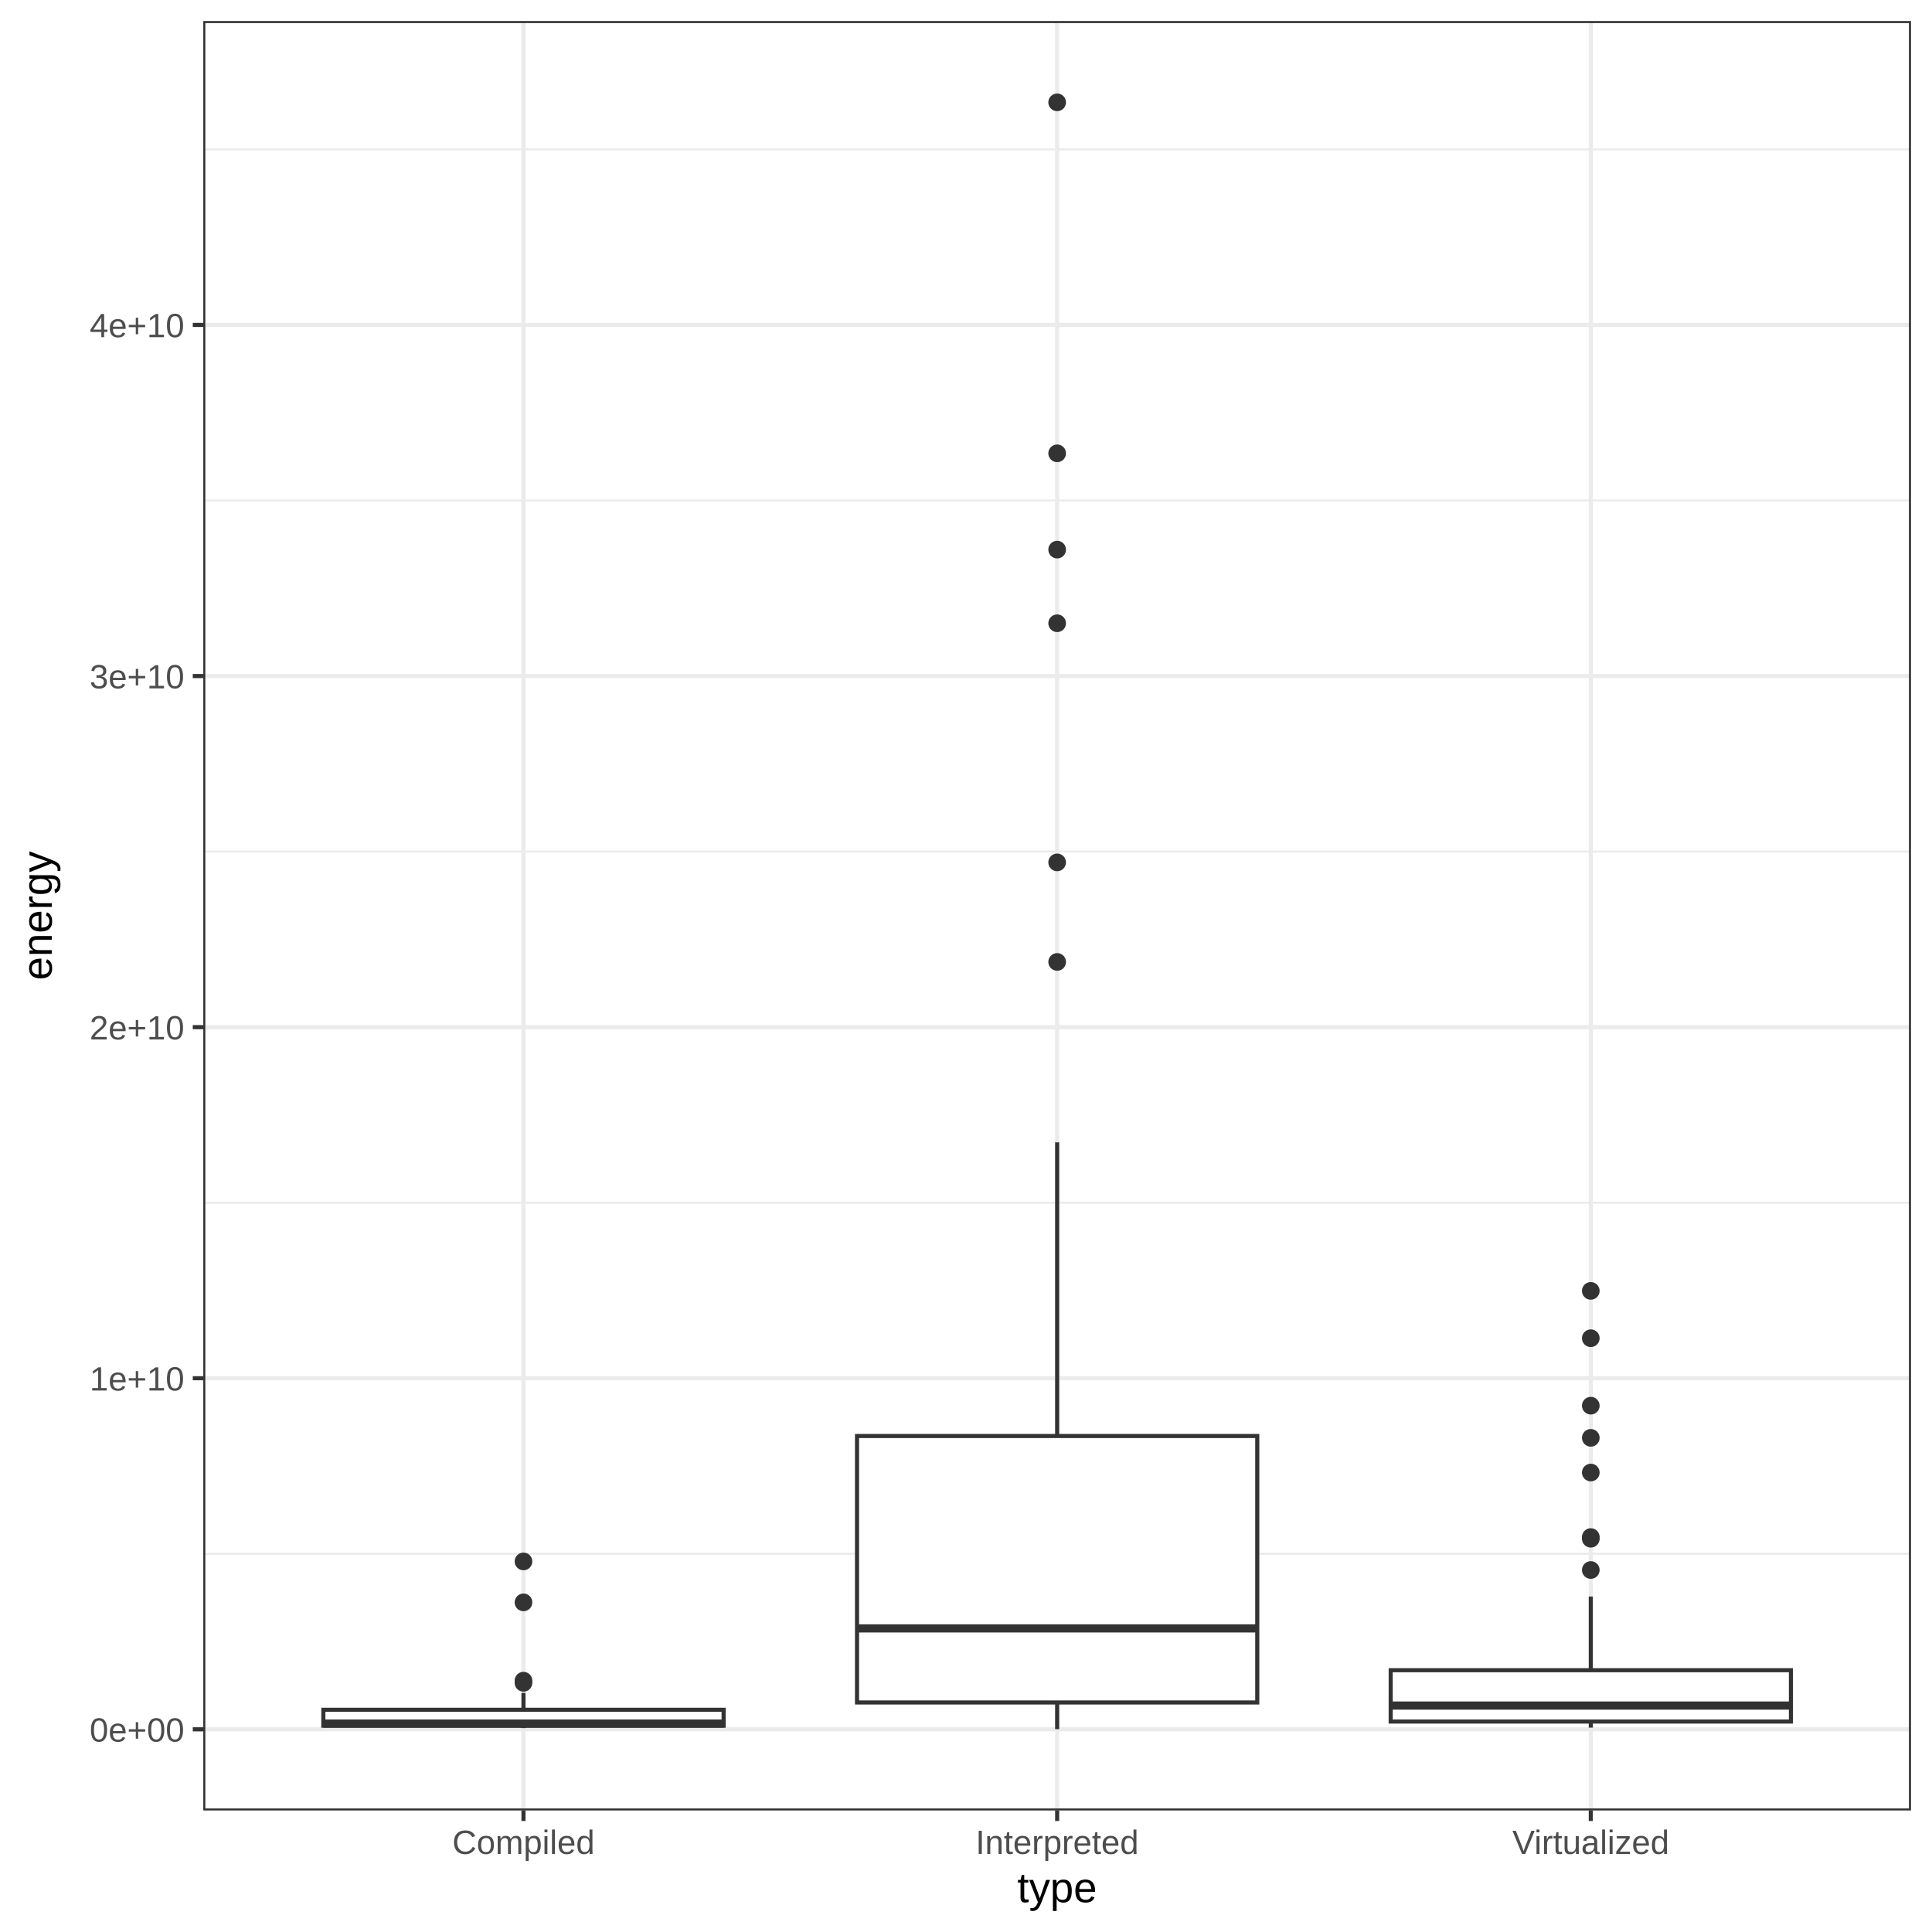
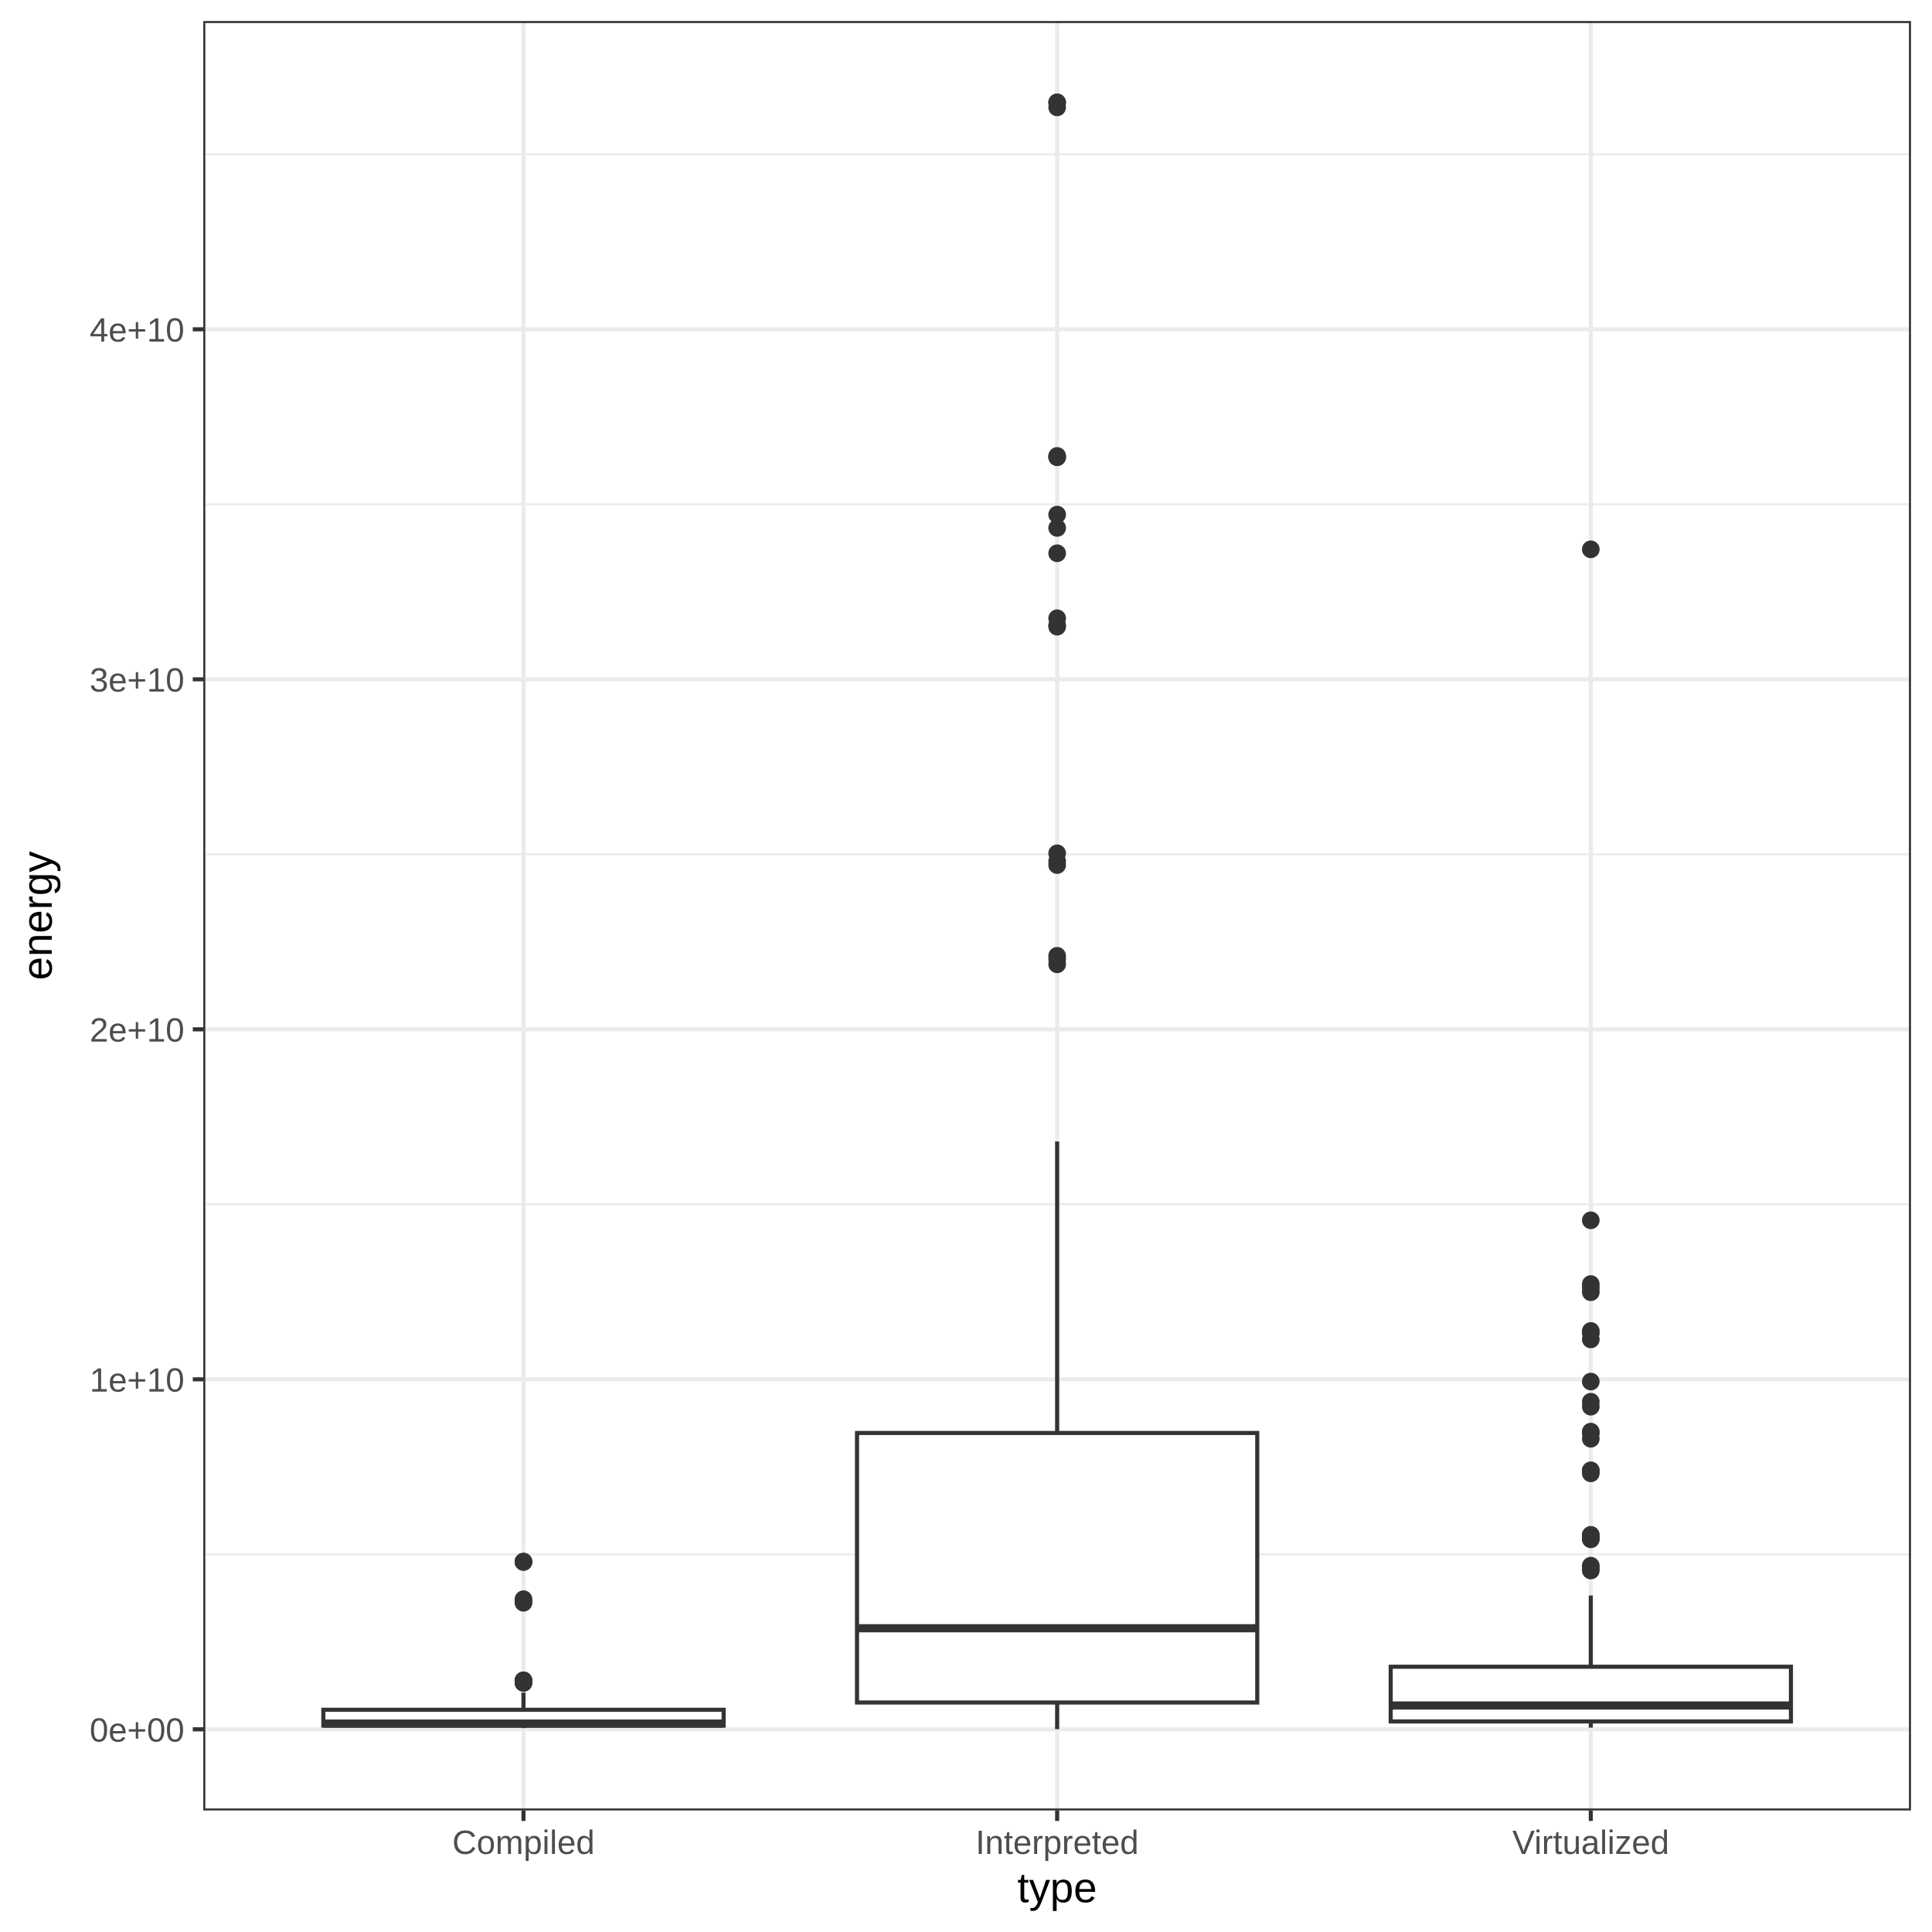
<svg xmlns="http://www.w3.org/2000/svg" class="svglite" width="504.00pt" height="504.00pt" viewBox="0 0 504.00 504.00">
  <defs>
    <style type="text/css">
    .svglite line, .svglite polyline, .svglite polygon, .svglite path, .svglite rect, .svglite circle {
      fill: none;
      stroke: #000000;
      stroke-linecap: round;
      stroke-linejoin: round;
      stroke-miterlimit: 10.00;
    }
    .svglite text {
      white-space: pre;
    }
  </style>
  </defs>
  <rect width="100%" height="100%" style="stroke: none; fill: #FFFFFF;" />
  <defs>
    <clipPath id="cpMC4wMHw1MDQuMDB8MC4wMHw1MDQuMDA=">
      <rect x="0.00" y="0.00" width="504.00" height="504.00" />
    </clipPath>
  </defs>
  <g clip-path="url(#cpMC4wMHw1MDQuMDB8MC4wMHw1MDQuMDA=)">
    <rect x="0.00" y="0.00" width="504.00" height="504.00" style="stroke-width: 1.07; stroke: #FFFFFF; fill: #FFFFFF;" />
  </g>
  <defs>
    <clipPath id="cpNTMuMDN8NDk4LjUyfDUuNDh8NDcyLjI5">
      <rect x="53.03" y="5.48" width="445.49" height="466.82" />
    </clipPath>
  </defs>
  <g clip-path="url(#cpNTMuMDN8NDk4LjUyfDUuNDh8NDcyLjI5)">
    <rect x="53.03" y="5.48" width="445.49" height="466.82" style="stroke-width: 1.07; stroke: none; fill: #FFFFFF;" />
-     <polyline points="53.03,405.34 498.52,405.34 " style="stroke-width: 0.53; stroke: #EBEBEB; stroke-linecap: butt;" />
-     <polyline points="53.03,313.75 498.52,313.75 " style="stroke-width: 0.53; stroke: #EBEBEB; stroke-linecap: butt;" />
-     <polyline points="53.03,222.15 498.52,222.15 " style="stroke-width: 0.53; stroke: #EBEBEB; stroke-linecap: butt;" />
-     <polyline points="53.03,130.56 498.52,130.56 " style="stroke-width: 0.53; stroke: #EBEBEB; stroke-linecap: butt;" />
-     <polyline points="53.03,38.97 498.52,38.97 " style="stroke-width: 0.53; stroke: #EBEBEB; stroke-linecap: butt;" />
+     <polyline points="53.03,405.48 498.52,405.48 " style="stroke-width: 0.53; stroke: #EBEBEB; stroke-linecap: butt;" />
+     <polyline points="53.03,314.17 498.52,314.17 " style="stroke-width: 0.53; stroke: #EBEBEB; stroke-linecap: butt;" />
+     <polyline points="53.03,222.86 498.52,222.86 " style="stroke-width: 0.53; stroke: #EBEBEB; stroke-linecap: butt;" />
+     <polyline points="53.03,131.55 498.52,131.55 " style="stroke-width: 0.53; stroke: #EBEBEB; stroke-linecap: butt;" />
+     <polyline points="53.03,40.24 498.52,40.24 " style="stroke-width: 0.53; stroke: #EBEBEB; stroke-linecap: butt;" />
    <polyline points="53.03,451.13 498.52,451.13 " style="stroke-width: 1.07; stroke: #EBEBEB; stroke-linecap: butt;" />
-     <polyline points="53.03,359.54 498.52,359.54 " style="stroke-width: 1.07; stroke: #EBEBEB; stroke-linecap: butt;" />
-     <polyline points="53.03,267.95 498.52,267.95 " style="stroke-width: 1.07; stroke: #EBEBEB; stroke-linecap: butt;" />
-     <polyline points="53.03,176.36 498.52,176.36 " style="stroke-width: 1.07; stroke: #EBEBEB; stroke-linecap: butt;" />
-     <polyline points="53.03,84.77 498.52,84.77 " style="stroke-width: 1.07; stroke: #EBEBEB; stroke-linecap: butt;" />
+     <polyline points="53.03,359.82 498.52,359.82 " style="stroke-width: 1.07; stroke: #EBEBEB; stroke-linecap: butt;" />
+     <polyline points="53.03,268.52 498.52,268.52 " style="stroke-width: 1.07; stroke: #EBEBEB; stroke-linecap: butt;" />
+     <polyline points="53.03,177.21 498.52,177.21 " style="stroke-width: 1.07; stroke: #EBEBEB; stroke-linecap: butt;" />
+     <polyline points="53.03,85.90 498.52,85.90 " style="stroke-width: 1.07; stroke: #EBEBEB; stroke-linecap: butt;" />
    <polyline points="136.56,472.29 136.56,5.48 " style="stroke-width: 1.07; stroke: #EBEBEB; stroke-linecap: butt;" />
    <polyline points="275.78,472.29 275.78,5.48 " style="stroke-width: 1.07; stroke: #EBEBEB; stroke-linecap: butt;" />
    <polyline points="414.99,472.29 414.99,5.48 " style="stroke-width: 1.07; stroke: #EBEBEB; stroke-linecap: butt;" />
-     <circle cx="136.56" cy="418.01" r="1.95" style="stroke-width: 0.71; stroke: #333333; fill: #333333;" />
-     <circle cx="136.56" cy="438.44" r="1.95" style="stroke-width: 0.71; stroke: #333333; fill: #333333;" />
-     <circle cx="136.56" cy="407.33" r="1.95" style="stroke-width: 0.71; stroke: #333333; fill: #333333;" />
-     <circle cx="136.56" cy="439.00" r="1.95" style="stroke-width: 0.71; stroke: #333333; fill: #333333;" />
-     <line x1="136.56" y1="446.03" x2="136.56" y2="441.61" style="stroke-width: 1.07; stroke: #333333; stroke-linecap: butt;" />
-     <line x1="136.56" y1="450.18" x2="136.56" y2="450.80" style="stroke-width: 1.07; stroke: #333333; stroke-linecap: butt;" />
-     <polygon points="84.35,446.03 84.35,450.18 188.77,450.18 188.77,446.03 84.35,446.03 " style="stroke-width: 1.07; stroke: #333333; stroke-linecap: butt; stroke-linejoin: miter; fill: #FFFFFF;" />
+     <circle cx="136.56" cy="407.47" r="1.95" style="stroke-width: 0.71; stroke: #333333; fill: #333333;" />
+     <circle cx="136.56" cy="407.44" r="1.95" style="stroke-width: 0.71; stroke: #333333; fill: #333333;" />
+     <circle cx="136.56" cy="407.36" r="1.95" style="stroke-width: 0.71; stroke: #333333; fill: #333333;" />
+     <circle cx="136.56" cy="418.11" r="1.95" style="stroke-width: 0.71; stroke: #333333; fill: #333333;" />
+     <circle cx="136.56" cy="417.83" r="1.95" style="stroke-width: 0.71; stroke: #333333; fill: #333333;" />
+     <circle cx="136.56" cy="417.18" r="1.95" style="stroke-width: 0.71; stroke: #333333; fill: #333333;" />
+     <circle cx="136.56" cy="438.48" r="1.95" style="stroke-width: 0.71; stroke: #333333; fill: #333333;" />
+     <circle cx="136.56" cy="438.39" r="1.95" style="stroke-width: 0.71; stroke: #333333; fill: #333333;" />
+     <circle cx="136.56" cy="438.34" r="1.95" style="stroke-width: 0.71; stroke: #333333; fill: #333333;" />
+     <circle cx="136.56" cy="439.03" r="1.95" style="stroke-width: 0.71; stroke: #333333; fill: #333333;" />
+     <circle cx="136.56" cy="438.90" r="1.95" style="stroke-width: 0.71; stroke: #333333; fill: #333333;" />
+     <circle cx="136.56" cy="438.83" r="1.95" style="stroke-width: 0.71; stroke: #333333; fill: #333333;" />
+     <line x1="136.56" y1="446.03" x2="136.56" y2="441.53" style="stroke-width: 1.07; stroke: #333333; stroke-linecap: butt;" />
+     <line x1="136.56" y1="450.16" x2="136.56" y2="450.80" style="stroke-width: 1.07; stroke: #333333; stroke-linecap: butt;" />
+     <polygon points="84.35,446.03 84.35,450.16 188.77,450.16 188.77,446.03 84.35,446.03 " style="stroke-width: 1.07; stroke: #333333; stroke-linecap: butt; stroke-linejoin: miter; fill: #FFFFFF;" />
    <line x1="84.35" y1="449.63" x2="188.77" y2="449.63" style="stroke-width: 2.13; stroke: #333333; stroke-linecap: butt; stroke-linejoin: miter;" />
-     <circle cx="275.78" cy="224.97" r="1.95" style="stroke-width: 0.71; stroke: #333333; fill: #333333;" />
-     <circle cx="275.78" cy="143.38" r="1.95" style="stroke-width: 0.71; stroke: #333333; fill: #333333;" />
-     <circle cx="275.78" cy="162.59" r="1.95" style="stroke-width: 0.71; stroke: #333333; fill: #333333;" />
-     <circle cx="275.78" cy="250.94" r="1.95" style="stroke-width: 0.71; stroke: #333333; fill: #333333;" />
-     <circle cx="275.78" cy="118.26" r="1.95" style="stroke-width: 0.71; stroke: #333333; fill: #333333;" />
+     <circle cx="275.78" cy="225.67" r="1.95" style="stroke-width: 0.71; stroke: #333333; fill: #333333;" />
+     <circle cx="275.78" cy="224.67" r="1.95" style="stroke-width: 0.71; stroke: #333333; fill: #333333;" />
+     <circle cx="275.78" cy="222.60" r="1.95" style="stroke-width: 0.71; stroke: #333333; fill: #333333;" />
+     <circle cx="275.78" cy="144.33" r="1.95" style="stroke-width: 0.71; stroke: #333333; fill: #333333;" />
+     <circle cx="275.78" cy="137.72" r="1.95" style="stroke-width: 0.71; stroke: #333333; fill: #333333;" />
+     <circle cx="275.78" cy="134.24" r="1.95" style="stroke-width: 0.71; stroke: #333333; fill: #333333;" />
+     <circle cx="275.78" cy="251.56" r="1.95" style="stroke-width: 0.71; stroke: #333333; fill: #333333;" />
+     <circle cx="275.78" cy="250.24" r="1.95" style="stroke-width: 0.71; stroke: #333333; fill: #333333;" />
+     <circle cx="275.78" cy="249.34" r="1.95" style="stroke-width: 0.71; stroke: #333333; fill: #333333;" />
+     <circle cx="275.78" cy="163.48" r="1.95" style="stroke-width: 0.71; stroke: #333333; fill: #333333;" />
+     <circle cx="275.78" cy="163.12" r="1.95" style="stroke-width: 0.71; stroke: #333333; fill: #333333;" />
+     <circle cx="275.78" cy="161.28" r="1.95" style="stroke-width: 0.71; stroke: #333333; fill: #333333;" />
+     <circle cx="275.78" cy="119.29" r="1.95" style="stroke-width: 0.71; stroke: #333333; fill: #333333;" />
+     <circle cx="275.78" cy="119.20" r="1.95" style="stroke-width: 0.71; stroke: #333333; fill: #333333;" />
+     <circle cx="275.78" cy="118.94" r="1.95" style="stroke-width: 0.71; stroke: #333333; fill: #333333;" />
+     <circle cx="275.78" cy="28.01" r="1.95" style="stroke-width: 0.71; stroke: #333333; fill: #333333;" />
+     <circle cx="275.78" cy="26.76" r="1.95" style="stroke-width: 0.71; stroke: #333333; fill: #333333;" />
    <circle cx="275.78" cy="26.70" r="1.95" style="stroke-width: 0.71; stroke: #333333; fill: #333333;" />
-     <line x1="275.78" y1="374.61" x2="275.78" y2="298.00" style="stroke-width: 1.07; stroke: #333333; stroke-linecap: butt;" />
-     <line x1="275.78" y1="444.12" x2="275.78" y2="451.08" style="stroke-width: 1.07; stroke: #333333; stroke-linecap: butt;" />
-     <polygon points="223.57,374.61 223.57,444.12 327.98,444.12 327.98,374.61 223.57,374.61 " style="stroke-width: 1.07; stroke: #333333; stroke-linecap: butt; stroke-linejoin: miter; fill: #FFFFFF;" />
-     <line x1="223.57" y1="424.80" x2="327.98" y2="424.80" style="stroke-width: 2.13; stroke: #333333; stroke-linecap: butt; stroke-linejoin: miter;" />
-     <circle cx="414.99" cy="409.57" r="1.95" style="stroke-width: 0.71; stroke: #333333; fill: #333333;" />
-     <circle cx="414.99" cy="400.97" r="1.95" style="stroke-width: 0.71; stroke: #333333; fill: #333333;" />
-     <circle cx="414.99" cy="366.70" r="1.95" style="stroke-width: 0.71; stroke: #333333; fill: #333333;" />
-     <circle cx="414.99" cy="401.41" r="1.95" style="stroke-width: 0.71; stroke: #333333; fill: #333333;" />
-     <circle cx="414.99" cy="375.09" r="1.95" style="stroke-width: 0.71; stroke: #333333; fill: #333333;" />
-     <circle cx="414.99" cy="336.75" r="1.95" style="stroke-width: 0.71; stroke: #333333; fill: #333333;" />
-     <circle cx="414.99" cy="384.14" r="1.95" style="stroke-width: 0.71; stroke: #333333; fill: #333333;" />
-     <circle cx="414.99" cy="349.10" r="1.95" style="stroke-width: 0.71; stroke: #333333; fill: #333333;" />
-     <line x1="414.99" y1="435.71" x2="414.99" y2="416.49" style="stroke-width: 1.07; stroke: #333333; stroke-linecap: butt;" />
-     <line x1="414.99" y1="449.10" x2="414.99" y2="450.69" style="stroke-width: 1.07; stroke: #333333; stroke-linecap: butt;" />
-     <polygon points="362.79,435.71 362.79,449.10 467.20,449.10 467.20,435.71 362.79,435.71 " style="stroke-width: 1.07; stroke: #333333; stroke-linecap: butt; stroke-linejoin: miter; fill: #FFFFFF;" />
-     <line x1="362.79" y1="444.93" x2="467.20" y2="444.93" style="stroke-width: 2.13; stroke: #333333; stroke-linecap: butt; stroke-linejoin: miter;" />
+     <line x1="275.78" y1="373.82" x2="275.78" y2="297.77" style="stroke-width: 1.07; stroke: #333333; stroke-linecap: butt;" />
+     <line x1="275.78" y1="444.13" x2="275.78" y2="451.08" style="stroke-width: 1.07; stroke: #333333; stroke-linecap: butt;" />
+     <polygon points="223.57,373.82 223.57,444.13 327.98,444.13 327.98,373.82 223.57,373.82 " style="stroke-width: 1.07; stroke: #333333; stroke-linecap: butt; stroke-linejoin: miter; fill: #FFFFFF;" />
+     <line x1="223.57" y1="424.76" x2="327.98" y2="424.76" style="stroke-width: 2.13; stroke: #333333; stroke-linecap: butt; stroke-linejoin: miter;" />
+     <circle cx="414.99" cy="401.13" r="1.95" style="stroke-width: 0.71; stroke: #333333; fill: #333333;" />
+     <circle cx="414.99" cy="400.54" r="1.95" style="stroke-width: 0.71; stroke: #333333; fill: #333333;" />
+     <circle cx="414.99" cy="400.40" r="1.95" style="stroke-width: 0.71; stroke: #333333; fill: #333333;" />
+     <circle cx="414.99" cy="337.10" r="1.95" style="stroke-width: 0.71; stroke: #333333; fill: #333333;" />
+     <circle cx="414.99" cy="335.96" r="1.95" style="stroke-width: 0.71; stroke: #333333; fill: #333333;" />
+     <circle cx="414.99" cy="334.97" r="1.95" style="stroke-width: 0.71; stroke: #333333; fill: #333333;" />
+     <circle cx="414.99" cy="318.34" r="1.95" style="stroke-width: 0.71; stroke: #333333; fill: #333333;" />
+     <circle cx="414.99" cy="143.30" r="1.95" style="stroke-width: 0.71; stroke: #333333; fill: #333333;" />
+     <circle cx="414.99" cy="409.70" r="1.95" style="stroke-width: 0.71; stroke: #333333; fill: #333333;" />
+     <circle cx="414.99" cy="408.93" r="1.95" style="stroke-width: 0.71; stroke: #333333; fill: #333333;" />
+     <circle cx="414.99" cy="408.44" r="1.95" style="stroke-width: 0.71; stroke: #333333; fill: #333333;" />
+     <circle cx="414.99" cy="366.96" r="1.95" style="stroke-width: 0.71; stroke: #333333; fill: #333333;" />
+     <circle cx="414.99" cy="365.67" r="1.95" style="stroke-width: 0.71; stroke: #333333; fill: #333333;" />
+     <circle cx="414.99" cy="360.41" r="1.95" style="stroke-width: 0.71; stroke: #333333; fill: #333333;" />
+     <circle cx="414.99" cy="375.33" r="1.95" style="stroke-width: 0.71; stroke: #333333; fill: #333333;" />
+     <circle cx="414.99" cy="373.90" r="1.95" style="stroke-width: 0.71; stroke: #333333; fill: #333333;" />
+     <circle cx="414.99" cy="373.47" r="1.95" style="stroke-width: 0.71; stroke: #333333; fill: #333333;" />
+     <circle cx="414.99" cy="384.35" r="1.95" style="stroke-width: 0.71; stroke: #333333; fill: #333333;" />
+     <circle cx="414.99" cy="383.69" r="1.95" style="stroke-width: 0.71; stroke: #333333; fill: #333333;" />
+     <circle cx="414.99" cy="383.56" r="1.95" style="stroke-width: 0.71; stroke: #333333; fill: #333333;" />
+     <circle cx="414.99" cy="349.41" r="1.95" style="stroke-width: 0.71; stroke: #333333; fill: #333333;" />
+     <circle cx="414.99" cy="347.82" r="1.95" style="stroke-width: 0.71; stroke: #333333; fill: #333333;" />
+     <circle cx="414.99" cy="347.21" r="1.95" style="stroke-width: 0.71; stroke: #333333; fill: #333333;" />
+     <circle cx="414.99" cy="401.56" r="1.95" style="stroke-width: 0.71; stroke: #333333; fill: #333333;" />
+     <circle cx="414.99" cy="401.30" r="1.95" style="stroke-width: 0.71; stroke: #333333; fill: #333333;" />
+     <circle cx="414.99" cy="401.26" r="1.95" style="stroke-width: 0.71; stroke: #333333; fill: #333333;" />
+     <line x1="414.99" y1="434.80" x2="414.99" y2="416.22" style="stroke-width: 1.07; stroke: #333333; stroke-linecap: butt;" />
+     <line x1="414.99" y1="449.07" x2="414.99" y2="450.69" style="stroke-width: 1.07; stroke: #333333; stroke-linecap: butt;" />
+     <polygon points="362.79,434.80 362.79,449.07 467.20,449.07 467.20,434.80 362.79,434.80 " style="stroke-width: 1.07; stroke: #333333; stroke-linecap: butt; stroke-linejoin: miter; fill: #FFFFFF;" />
+     <line x1="362.79" y1="444.91" x2="467.20" y2="444.91" style="stroke-width: 2.13; stroke: #333333; stroke-linecap: butt; stroke-linejoin: miter;" />
    <rect x="53.03" y="5.48" width="445.49" height="466.82" style="stroke-width: 1.07; stroke: #333333;" />
  </g>
  <g clip-path="url(#cpMC4wMHw1MDQuMDB8MC4wMHw1MDQuMDA=)">
    <text x="48.10" y="454.34" text-anchor="end" style="font-size: 8.80px;fill: #4D4D4D; font-family: &quot;Liberation Sans&quot;;" textLength="29.57px" lengthAdjust="spacingAndGlyphs">0e+00</text>
-     <text x="48.10" y="362.75" text-anchor="end" style="font-size: 8.80px;fill: #4D4D4D; font-family: &quot;Liberation Sans&quot;;" textLength="29.57px" lengthAdjust="spacingAndGlyphs">1e+10</text>
-     <text x="48.10" y="271.16" text-anchor="end" style="font-size: 8.80px;fill: #4D4D4D; font-family: &quot;Liberation Sans&quot;;" textLength="29.57px" lengthAdjust="spacingAndGlyphs">2e+10</text>
-     <text x="48.10" y="179.57" text-anchor="end" style="font-size: 8.80px;fill: #4D4D4D; font-family: &quot;Liberation Sans&quot;;" textLength="29.57px" lengthAdjust="spacingAndGlyphs">3e+10</text>
-     <text x="48.10" y="87.97" text-anchor="end" style="font-size: 8.80px;fill: #4D4D4D; font-family: &quot;Liberation Sans&quot;;" textLength="29.57px" lengthAdjust="spacingAndGlyphs">4e+10</text>
+     <text x="48.10" y="363.03" text-anchor="end" style="font-size: 8.80px;fill: #4D4D4D; font-family: &quot;Liberation Sans&quot;;" textLength="29.57px" lengthAdjust="spacingAndGlyphs">1e+10</text>
+     <text x="48.10" y="271.72" text-anchor="end" style="font-size: 8.80px;fill: #4D4D4D; font-family: &quot;Liberation Sans&quot;;" textLength="29.57px" lengthAdjust="spacingAndGlyphs">2e+10</text>
+     <text x="48.10" y="180.41" text-anchor="end" style="font-size: 8.80px;fill: #4D4D4D; font-family: &quot;Liberation Sans&quot;;" textLength="29.57px" lengthAdjust="spacingAndGlyphs">3e+10</text>
+     <text x="48.10" y="89.11" text-anchor="end" style="font-size: 8.80px;fill: #4D4D4D; font-family: &quot;Liberation Sans&quot;;" textLength="29.57px" lengthAdjust="spacingAndGlyphs">4e+10</text>
    <polyline points="50.29,451.13 53.03,451.13 " style="stroke-width: 1.07; stroke: #333333; stroke-linecap: butt;" />
-     <polyline points="50.29,359.54 53.03,359.54 " style="stroke-width: 1.07; stroke: #333333; stroke-linecap: butt;" />
-     <polyline points="50.29,267.95 53.03,267.95 " style="stroke-width: 1.07; stroke: #333333; stroke-linecap: butt;" />
-     <polyline points="50.29,176.36 53.03,176.36 " style="stroke-width: 1.07; stroke: #333333; stroke-linecap: butt;" />
-     <polyline points="50.29,84.77 53.03,84.77 " style="stroke-width: 1.07; stroke: #333333; stroke-linecap: butt;" />
+     <polyline points="50.29,359.82 53.03,359.82 " style="stroke-width: 1.07; stroke: #333333; stroke-linecap: butt;" />
+     <polyline points="50.29,268.52 53.03,268.52 " style="stroke-width: 1.07; stroke: #333333; stroke-linecap: butt;" />
+     <polyline points="50.29,177.21 53.03,177.21 " style="stroke-width: 1.07; stroke: #333333; stroke-linecap: butt;" />
+     <polyline points="50.29,85.90 53.03,85.90 " style="stroke-width: 1.07; stroke: #333333; stroke-linecap: butt;" />
    <polyline points="136.56,475.03 136.56,472.29 " style="stroke-width: 1.07; stroke: #333333; stroke-linecap: butt;" />
    <polyline points="275.78,475.03 275.78,472.29 " style="stroke-width: 1.07; stroke: #333333; stroke-linecap: butt;" />
    <polyline points="414.99,475.03 414.99,472.29 " style="stroke-width: 1.07; stroke: #333333; stroke-linecap: butt;" />
    <text x="136.56" y="483.64" text-anchor="middle" style="font-size: 8.80px;fill: #4D4D4D; font-family: &quot;Liberation Sans&quot;;" textLength="41.58px" lengthAdjust="spacingAndGlyphs">Compiled</text>
    <text x="275.78" y="483.64" text-anchor="middle" style="font-size: 8.80px;fill: #4D4D4D; font-family: &quot;Liberation Sans&quot;;" textLength="49.51px" lengthAdjust="spacingAndGlyphs">Interpreted</text>
    <text x="414.99" y="483.64" text-anchor="middle" style="font-size: 8.80px;fill: #4D4D4D; font-family: &quot;Liberation Sans&quot;;" textLength="46.81px" lengthAdjust="spacingAndGlyphs">Virtualized</text>
    <text x="275.78" y="496.23" text-anchor="middle" style="font-size: 11.00px; font-family: &quot;Liberation Sans&quot;;" textLength="24.57px" lengthAdjust="spacingAndGlyphs">type</text>
    <text transform="translate(13.50,238.89) rotate(-90)" text-anchor="middle" style="font-size: 11.00px; font-family: &quot;Liberation Sans&quot;;" textLength="38.33px" lengthAdjust="spacingAndGlyphs">energy</text>
  </g>
</svg>
